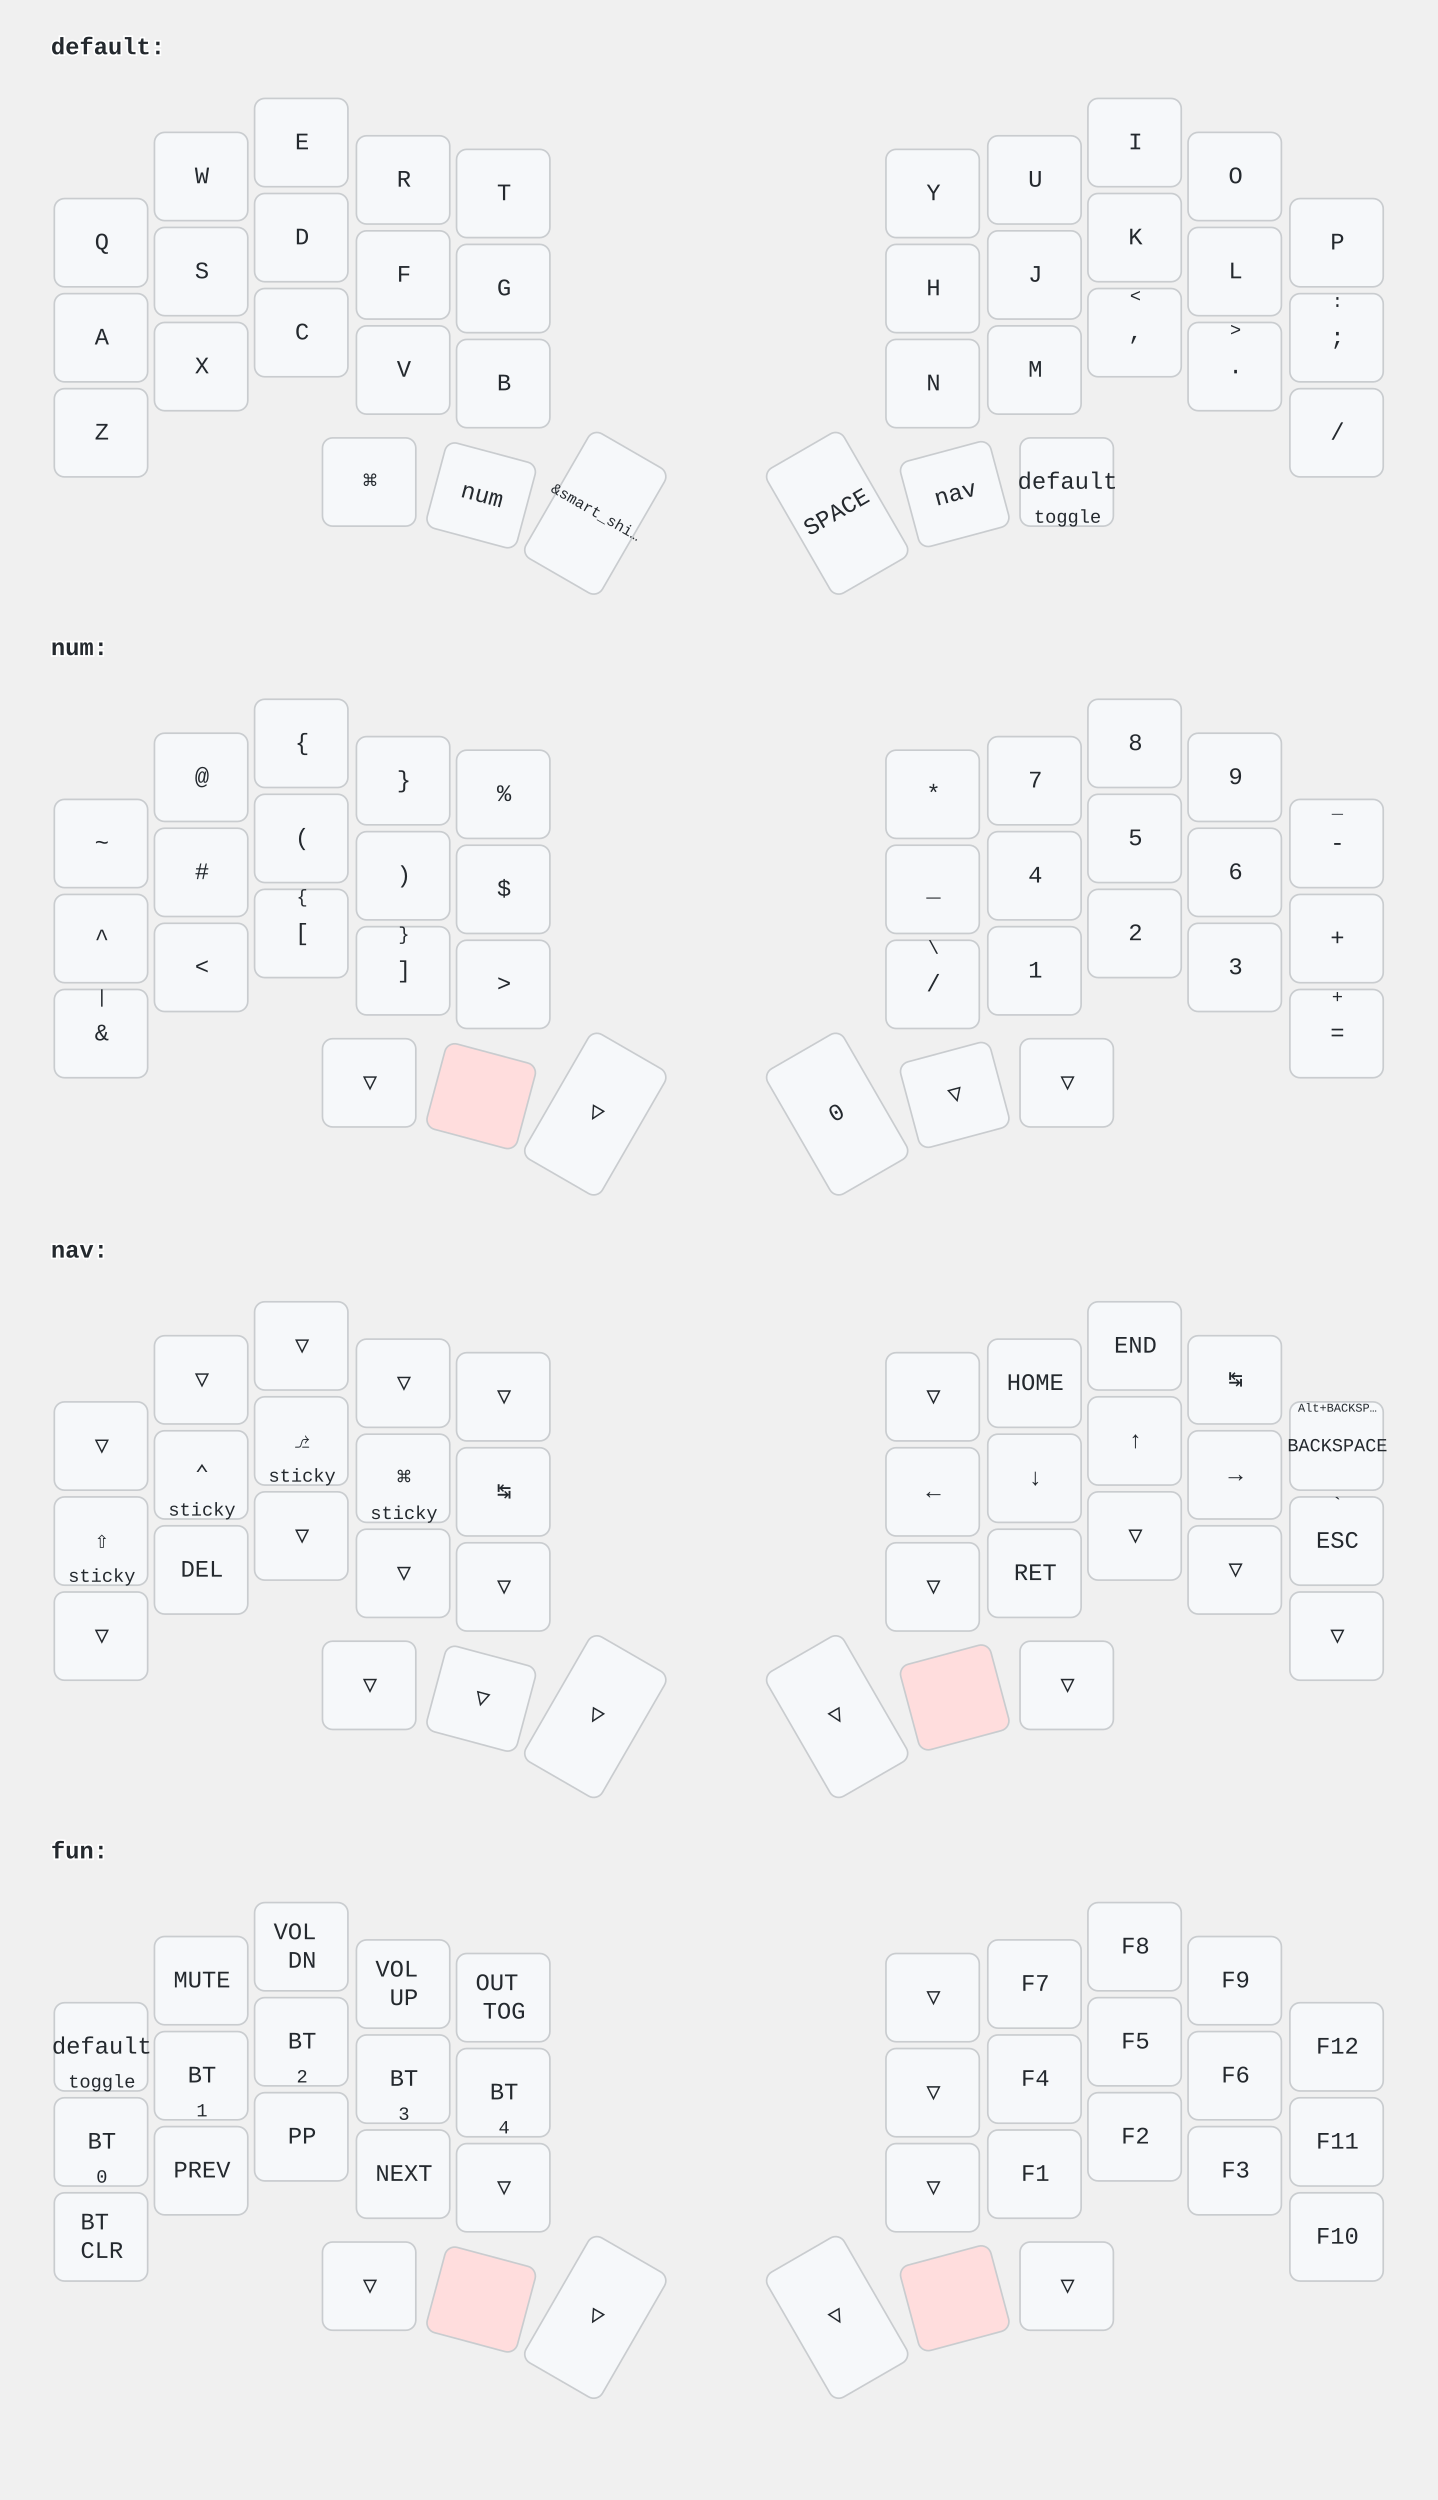
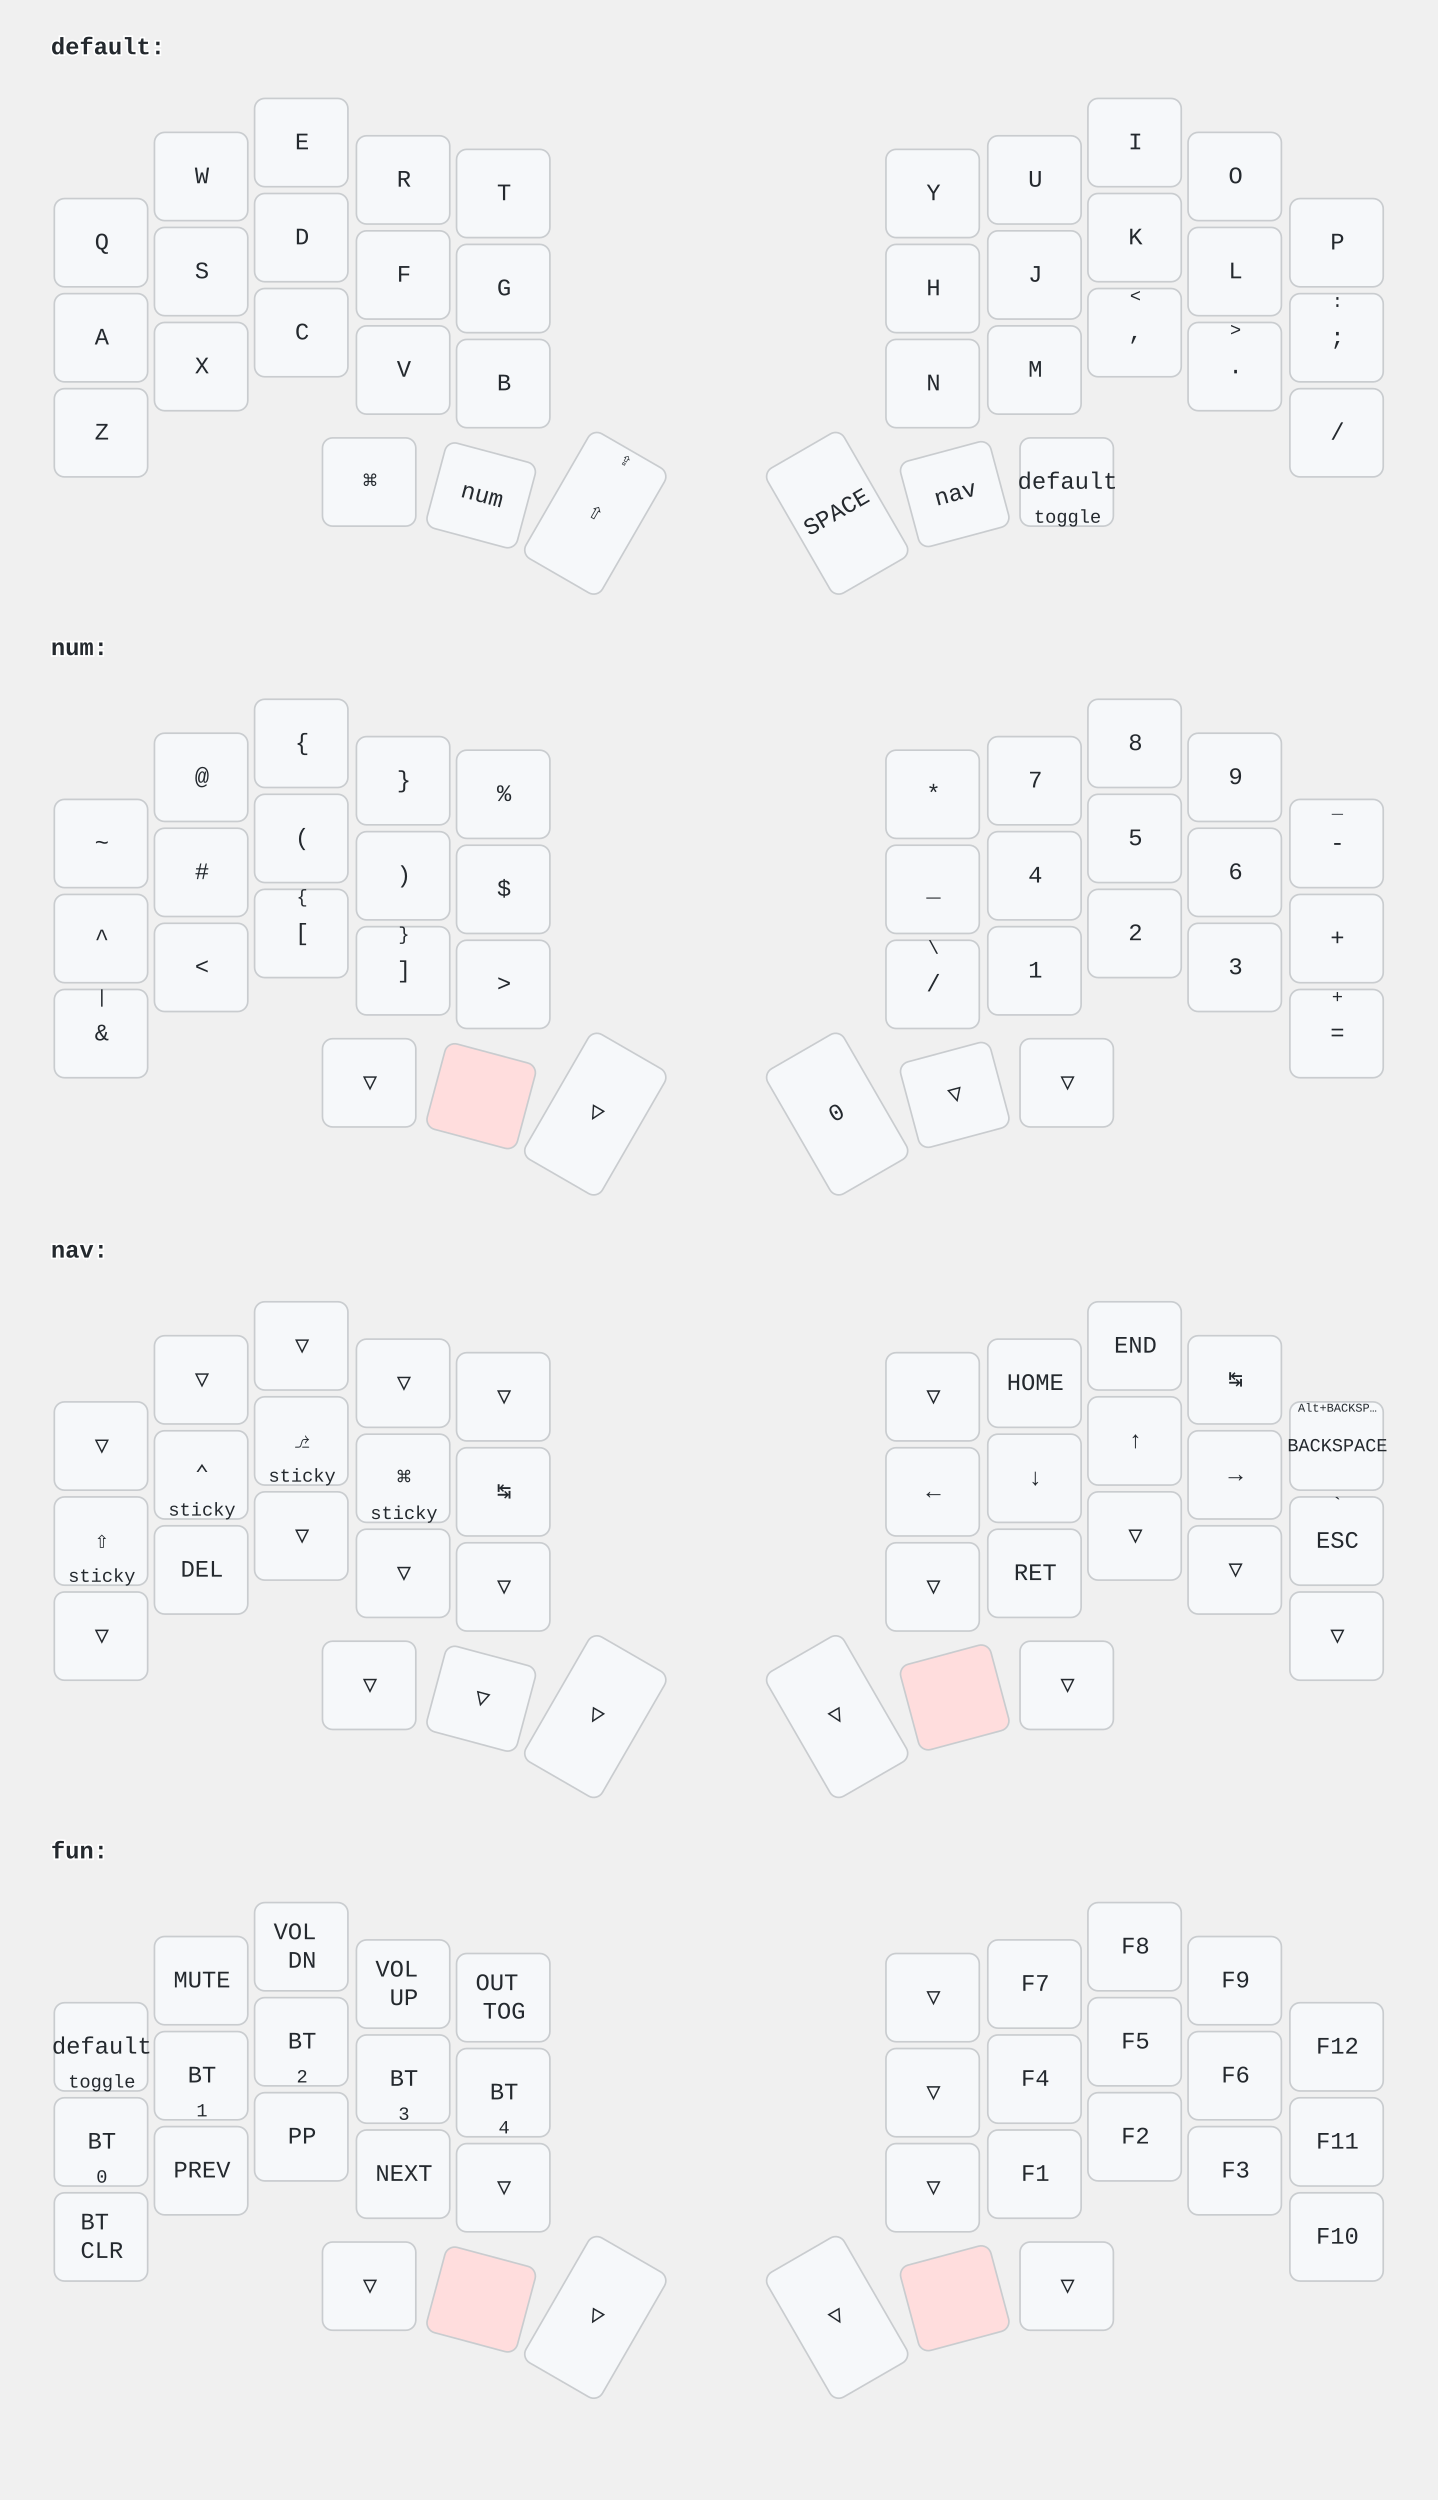
<svg xmlns="http://www.w3.org/2000/svg" width="847" height="1473" viewBox="0 0 847 1473" class="keymap">
  <style>/* font and background color specifications */
svg {
    font-family: SFMono-Regular,Consolas,Liberation Mono,Menlo,monospace;
    font-size: 14px;
    font-kerning: normal;
    text-rendering: optimizeLegibility;
    fill: #24292e;
}

/* default key styling */
rect {
    fill: #f6f8fa;
    stroke: #c9cccf;
    stroke-width: 1;
}

/* color accent for combo boxes */
rect.combo {
    fill: #cdf;
}

/* color accent for held keys */
rect.held, rect.combo.held {
    fill: #fdd;
}

/* color accent for ghost (optional) keys */
rect.ghost, rect.combo.ghost {
    fill: #ddd;
}

text {
    text-anchor: middle;
    dominant-baseline: middle;
}

/* styling for layer labels */
text.label {
    font-weight: bold;
    text-anchor: start;
    stroke: white;
    stroke-width: 2;
    paint-order: stroke;
}

/* styling for combo tap, and key hold/shifted label text */
text.combo, text.hold, text.shifted {
    font-size: 11px;
}

text.hold {
    text-anchor: middle;
    dominant-baseline: auto;
}

text.shifted {
    text-anchor: middle;
    dominant-baseline: hanging;
}

/* styling for hold/shifted label text in combo box */
text.combo.hold, text.combo.shifted {
    font-size: 8px;
}

/* styling for combo dendrons */
path {
    stroke-width: 1;
    stroke: gray;
    fill: none;
}
</style>
  <g transform="translate(30, 0)" class="layer-default">
    <text x="0" y="28" class="label" id="default">default:</text>
    <g transform="translate(0, 56)">
      <g transform="translate(30, 87)" class="key keypos-0">
        <rect rx="6" ry="6" x="-28" y="-26" width="55" height="52" class="key" />
        <text x="0" y="0" class="key tap">Q</text>
      </g>
      <g transform="translate(89, 48)" class="key keypos-1">
        <rect rx="6" ry="6" x="-28" y="-26" width="55" height="52" class="key" />
        <text x="0" y="0" class="key tap">W</text>
      </g>
      <g transform="translate(148, 28)" class="key keypos-2">
        <rect rx="6" ry="6" x="-28" y="-26" width="55" height="52" class="key" />
        <text x="0" y="0" class="key tap">E</text>
      </g>
      <g transform="translate(208, 50)" class="key keypos-3">
        <rect rx="6" ry="6" x="-28" y="-26" width="55" height="52" class="key" />
        <text x="0" y="0" class="key tap">R</text>
      </g>
      <g transform="translate(267, 58)" class="key keypos-4">
        <rect rx="6" ry="6" x="-28" y="-26" width="55" height="52" class="key" />
        <text x="0" y="0" class="key tap">T</text>
      </g>
      <g transform="translate(520, 58)" class="key keypos-5">
        <rect rx="6" ry="6" x="-28" y="-26" width="55" height="52" class="key" />
        <text x="0" y="0" class="key tap">Y</text>
      </g>
      <g transform="translate(580, 50)" class="key keypos-6">
        <rect rx="6" ry="6" x="-28" y="-26" width="55" height="52" class="key" />
        <text x="0" y="0" class="key tap">U</text>
      </g>
      <g transform="translate(639, 28)" class="key keypos-7">
        <rect rx="6" ry="6" x="-28" y="-26" width="55" height="52" class="key" />
        <text x="0" y="0" class="key tap">I</text>
      </g>
      <g transform="translate(698, 48)" class="key keypos-8">
        <rect rx="6" ry="6" x="-28" y="-26" width="55" height="52" class="key" />
        <text x="0" y="0" class="key tap">O</text>
      </g>
      <g transform="translate(758, 87)" class="key keypos-9">
        <rect rx="6" ry="6" x="-28" y="-26" width="55" height="52" class="key" />
        <text x="0" y="0" class="key tap">P</text>
      </g>
      <g transform="translate(30, 143)" class="key keypos-10">
        <rect rx="6" ry="6" x="-28" y="-26" width="55" height="52" class="key" />
        <text x="0" y="0" class="key tap">A</text>
      </g>
      <g transform="translate(89, 104)" class="key keypos-11">
        <rect rx="6" ry="6" x="-28" y="-26" width="55" height="52" class="key" />
        <text x="0" y="0" class="key tap">S</text>
      </g>
      <g transform="translate(148, 84)" class="key keypos-12">
        <rect rx="6" ry="6" x="-28" y="-26" width="55" height="52" class="key" />
        <text x="0" y="0" class="key tap">D</text>
      </g>
      <g transform="translate(208, 106)" class="key keypos-13">
        <rect rx="6" ry="6" x="-28" y="-26" width="55" height="52" class="key" />
        <text x="0" y="0" class="key tap">F</text>
      </g>
      <g transform="translate(267, 114)" class="key keypos-14">
        <rect rx="6" ry="6" x="-28" y="-26" width="55" height="52" class="key" />
        <text x="0" y="0" class="key tap">G</text>
      </g>
      <g transform="translate(520, 114)" class="key keypos-15">
        <rect rx="6" ry="6" x="-28" y="-26" width="55" height="52" class="key" />
        <text x="0" y="0" class="key tap">H</text>
      </g>
      <g transform="translate(580, 106)" class="key keypos-16">
        <rect rx="6" ry="6" x="-28" y="-26" width="55" height="52" class="key" />
        <text x="0" y="0" class="key tap">J</text>
      </g>
      <g transform="translate(639, 84)" class="key keypos-17">
        <rect rx="6" ry="6" x="-28" y="-26" width="55" height="52" class="key" />
        <text x="0" y="0" class="key tap">K</text>
      </g>
      <g transform="translate(698, 104)" class="key keypos-18">
        <rect rx="6" ry="6" x="-28" y="-26" width="55" height="52" class="key" />
        <text x="0" y="0" class="key tap">L</text>
      </g>
      <g transform="translate(758, 143)" class="key keypos-19">
        <rect rx="6" ry="6" x="-28" y="-26" width="55" height="52" class="key" />
        <text x="0" y="0" class="key tap">;</text>
        <text x="0" y="-24" class="key shifted">:</text>
      </g>
      <g transform="translate(30, 199)" class="key keypos-20">
        <rect rx="6" ry="6" x="-28" y="-26" width="55" height="52" class="key" />
        <text x="0" y="0" class="key tap">Z</text>
      </g>
      <g transform="translate(89, 160)" class="key keypos-21">
        <rect rx="6" ry="6" x="-28" y="-26" width="55" height="52" class="key" />
        <text x="0" y="0" class="key tap">X</text>
      </g>
      <g transform="translate(148, 140)" class="key keypos-22">
        <rect rx="6" ry="6" x="-28" y="-26" width="55" height="52" class="key" />
        <text x="0" y="0" class="key tap">C</text>
      </g>
      <g transform="translate(208, 162)" class="key keypos-23">
        <rect rx="6" ry="6" x="-28" y="-26" width="55" height="52" class="key" />
        <text x="0" y="0" class="key tap">V</text>
      </g>
      <g transform="translate(267, 170)" class="key keypos-24">
        <rect rx="6" ry="6" x="-28" y="-26" width="55" height="52" class="key" />
        <text x="0" y="0" class="key tap">B</text>
      </g>
      <g transform="translate(520, 170)" class="key keypos-25">
        <rect rx="6" ry="6" x="-28" y="-26" width="55" height="52" class="key" />
        <text x="0" y="0" class="key tap">N</text>
      </g>
      <g transform="translate(580, 162)" class="key keypos-26">
        <rect rx="6" ry="6" x="-28" y="-26" width="55" height="52" class="key" />
        <text x="0" y="0" class="key tap">M</text>
      </g>
      <g transform="translate(639, 140)" class="key keypos-27">
        <rect rx="6" ry="6" x="-28" y="-26" width="55" height="52" class="key" />
        <text x="0" y="0" class="key tap">,</text>
        <text x="0" y="-24" class="key shifted">&lt;</text>
      </g>
      <g transform="translate(698, 160)" class="key keypos-28">
        <rect rx="6" ry="6" x="-28" y="-26" width="55" height="52" class="key" />
        <text x="0" y="0" class="key tap">.</text>
        <text x="0" y="-24" class="key shifted">&gt;</text>
      </g>
      <g transform="translate(758, 199)" class="key keypos-29">
        <rect rx="6" ry="6" x="-28" y="-26" width="55" height="52" class="key" />
        <text x="0" y="0" class="key tap">/</text>
      </g>
      <g transform="translate(188, 228)" class="key keypos-30">
        <rect rx="6" ry="6" x="-28" y="-26" width="55" height="52" class="key" />
        <text x="0" y="0" class="key tap">⌘</text>
      </g>
      <g transform="translate(254, 236) rotate(15.0)" class="key keypos-31">
        <rect rx="6" ry="6" x="-28" y="-26" width="55" height="52" class="key" />
        <a href="#num">
          <text x="0" y="0" class="key tap layer-activator">num</text>
        </a>
      </g>
      <g transform="translate(321, 246) rotate(30.0)" class="key keypos-32">
        <rect rx="6" ry="6" x="-26" y="-42" width="52" height="85" class="key" />
-         <text x="0" y="0" class="key tap">
-           <tspan style="font-size: 64%">&amp;smart_shi…</tspan>
-         </text>
+         <text x="0" y="0" class="key tap">⇧</text>
+         <text x="0" y="-40" class="key shifted">⇪</text>
      </g>
      <g transform="translate(463, 246) rotate(-30.0)" class="key keypos-33">
        <rect rx="6" ry="6" x="-26" y="-42" width="52" height="85" class="key" />
        <text x="0" y="0" class="key tap">SPACE</text>
      </g>
      <g transform="translate(533, 235) rotate(-15.0)" class="key keypos-34">
        <rect rx="6" ry="6" x="-28" y="-26" width="55" height="52" class="key" />
        <a href="#nav">
          <text x="0" y="0" class="key tap layer-activator">nav</text>
        </a>
      </g>
      <g transform="translate(599, 228)" class="key keypos-35">
        <rect rx="6" ry="6" x="-28" y="-26" width="55" height="52" class="key" />
        <a href="#default">
          <text x="0" y="0" class="key tap layer-activator">default</text>
        </a>
        <text x="0" y="24" class="key hold">toggle</text>
      </g>
    </g>
  </g>
  <g transform="translate(30, 354)" class="layer-num">
    <text x="0" y="28" class="label" id="num">num:</text>
    <g transform="translate(0, 56)">
      <g transform="translate(30, 87)" class="key keypos-0">
        <rect rx="6" ry="6" x="-28" y="-26" width="55" height="52" class="key" />
        <text x="0" y="0" class="key tap">~</text>
      </g>
      <g transform="translate(89, 48)" class="key keypos-1">
        <rect rx="6" ry="6" x="-28" y="-26" width="55" height="52" class="key" />
        <text x="0" y="0" class="key tap">@</text>
      </g>
      <g transform="translate(148, 28)" class="key keypos-2">
        <rect rx="6" ry="6" x="-28" y="-26" width="55" height="52" class="key" />
        <text x="0" y="0" class="key tap">{</text>
      </g>
      <g transform="translate(208, 50)" class="key keypos-3">
        <rect rx="6" ry="6" x="-28" y="-26" width="55" height="52" class="key" />
        <text x="0" y="0" class="key tap">}</text>
      </g>
      <g transform="translate(267, 58)" class="key keypos-4">
        <rect rx="6" ry="6" x="-28" y="-26" width="55" height="52" class="key" />
        <text x="0" y="0" class="key tap">%</text>
      </g>
      <g transform="translate(520, 58)" class="key keypos-5">
        <rect rx="6" ry="6" x="-28" y="-26" width="55" height="52" class="key" />
        <text x="0" y="0" class="key tap">*</text>
      </g>
      <g transform="translate(580, 50)" class="key keypos-6">
        <rect rx="6" ry="6" x="-28" y="-26" width="55" height="52" class="key" />
        <text x="0" y="0" class="key tap">7</text>
      </g>
      <g transform="translate(639, 28)" class="key keypos-7">
        <rect rx="6" ry="6" x="-28" y="-26" width="55" height="52" class="key" />
        <text x="0" y="0" class="key tap">8</text>
      </g>
      <g transform="translate(698, 48)" class="key keypos-8">
        <rect rx="6" ry="6" x="-28" y="-26" width="55" height="52" class="key" />
        <text x="0" y="0" class="key tap">9</text>
      </g>
      <g transform="translate(758, 87)" class="key keypos-9">
        <rect rx="6" ry="6" x="-28" y="-26" width="55" height="52" class="key" />
        <text x="0" y="0" class="key tap">-</text>
        <text x="0" y="-24" class="key shifted">_</text>
      </g>
      <g transform="translate(30, 143)" class="key keypos-10">
        <rect rx="6" ry="6" x="-28" y="-26" width="55" height="52" class="key" />
        <text x="0" y="0" class="key tap">^</text>
      </g>
      <g transform="translate(89, 104)" class="key keypos-11">
        <rect rx="6" ry="6" x="-28" y="-26" width="55" height="52" class="key" />
        <text x="0" y="0" class="key tap">#</text>
      </g>
      <g transform="translate(148, 84)" class="key keypos-12">
        <rect rx="6" ry="6" x="-28" y="-26" width="55" height="52" class="key" />
        <text x="0" y="0" class="key tap">(</text>
      </g>
      <g transform="translate(208, 106)" class="key keypos-13">
        <rect rx="6" ry="6" x="-28" y="-26" width="55" height="52" class="key" />
        <text x="0" y="0" class="key tap">)</text>
      </g>
      <g transform="translate(267, 114)" class="key keypos-14">
        <rect rx="6" ry="6" x="-28" y="-26" width="55" height="52" class="key" />
        <text x="0" y="0" class="key tap">$</text>
      </g>
      <g transform="translate(520, 114)" class="key keypos-15">
        <rect rx="6" ry="6" x="-28" y="-26" width="55" height="52" class="key" />
        <text x="0" y="0" class="key tap">_</text>
      </g>
      <g transform="translate(580, 106)" class="key keypos-16">
        <rect rx="6" ry="6" x="-28" y="-26" width="55" height="52" class="key" />
        <text x="0" y="0" class="key tap">4</text>
      </g>
      <g transform="translate(639, 84)" class="key keypos-17">
        <rect rx="6" ry="6" x="-28" y="-26" width="55" height="52" class="key" />
        <text x="0" y="0" class="key tap">5</text>
      </g>
      <g transform="translate(698, 104)" class="key keypos-18">
        <rect rx="6" ry="6" x="-28" y="-26" width="55" height="52" class="key" />
        <text x="0" y="0" class="key tap">6</text>
      </g>
      <g transform="translate(758, 143)" class="key keypos-19">
        <rect rx="6" ry="6" x="-28" y="-26" width="55" height="52" class="key" />
        <text x="0" y="0" class="key tap">+</text>
      </g>
      <g transform="translate(30, 199)" class="key keypos-20">
        <rect rx="6" ry="6" x="-28" y="-26" width="55" height="52" class="key" />
        <text x="0" y="0" class="key tap">&amp;</text>
        <text x="0" y="-24" class="key shifted">|</text>
      </g>
      <g transform="translate(89, 160)" class="key keypos-21">
        <rect rx="6" ry="6" x="-28" y="-26" width="55" height="52" class="key" />
        <text x="0" y="0" class="key tap">&lt;</text>
      </g>
      <g transform="translate(148, 140)" class="key keypos-22">
        <rect rx="6" ry="6" x="-28" y="-26" width="55" height="52" class="key" />
        <text x="0" y="0" class="key tap">[</text>
        <text x="0" y="-24" class="key shifted">{</text>
      </g>
      <g transform="translate(208, 162)" class="key keypos-23">
        <rect rx="6" ry="6" x="-28" y="-26" width="55" height="52" class="key" />
        <text x="0" y="0" class="key tap">]</text>
        <text x="0" y="-24" class="key shifted">}</text>
      </g>
      <g transform="translate(267, 170)" class="key keypos-24">
        <rect rx="6" ry="6" x="-28" y="-26" width="55" height="52" class="key" />
        <text x="0" y="0" class="key tap">&gt;</text>
      </g>
      <g transform="translate(520, 170)" class="key keypos-25">
        <rect rx="6" ry="6" x="-28" y="-26" width="55" height="52" class="key" />
        <text x="0" y="0" class="key tap">/</text>
        <text x="0" y="-24" class="key shifted">\</text>
      </g>
      <g transform="translate(580, 162)" class="key keypos-26">
        <rect rx="6" ry="6" x="-28" y="-26" width="55" height="52" class="key" />
        <text x="0" y="0" class="key tap">1</text>
      </g>
      <g transform="translate(639, 140)" class="key keypos-27">
        <rect rx="6" ry="6" x="-28" y="-26" width="55" height="52" class="key" />
        <text x="0" y="0" class="key tap">2</text>
      </g>
      <g transform="translate(698, 160)" class="key keypos-28">
        <rect rx="6" ry="6" x="-28" y="-26" width="55" height="52" class="key" />
        <text x="0" y="0" class="key tap">3</text>
      </g>
      <g transform="translate(758, 199)" class="key keypos-29">
        <rect rx="6" ry="6" x="-28" y="-26" width="55" height="52" class="key" />
        <text x="0" y="0" class="key tap">=</text>
        <text x="0" y="-24" class="key shifted">+</text>
      </g>
      <g transform="translate(188, 228)" class="key trans keypos-30">
        <rect rx="6" ry="6" x="-28" y="-26" width="55" height="52" class="key trans" />
        <text x="0" y="0" class="key trans tap">▽</text>
      </g>
      <g transform="translate(254, 236) rotate(15.0)" class="key held keypos-31">
        <rect rx="6" ry="6" x="-28" y="-26" width="55" height="52" class="key held" />
      </g>
      <g transform="translate(321, 246) rotate(30.0)" class="key trans keypos-32">
        <rect rx="6" ry="6" x="-26" y="-42" width="52" height="85" class="key trans" />
        <text x="0" y="0" class="key trans tap">▽</text>
      </g>
      <g transform="translate(463, 246) rotate(-30.0)" class="key keypos-33">
        <rect rx="6" ry="6" x="-26" y="-42" width="52" height="85" class="key" />
        <text x="0" y="0" class="key tap">0</text>
      </g>
      <g transform="translate(533, 235) rotate(-15.0)" class="key trans keypos-34">
        <rect rx="6" ry="6" x="-28" y="-26" width="55" height="52" class="key trans" />
        <text x="0" y="0" class="key trans tap">▽</text>
      </g>
      <g transform="translate(599, 228)" class="key trans keypos-35">
        <rect rx="6" ry="6" x="-28" y="-26" width="55" height="52" class="key trans" />
        <text x="0" y="0" class="key trans tap">▽</text>
      </g>
    </g>
  </g>
  <g transform="translate(30, 709)" class="layer-nav">
    <text x="0" y="28" class="label" id="nav">nav:</text>
    <g transform="translate(0, 56)">
      <g transform="translate(30, 87)" class="key trans keypos-0">
        <rect rx="6" ry="6" x="-28" y="-26" width="55" height="52" class="key trans" />
        <text x="0" y="0" class="key trans tap">▽</text>
      </g>
      <g transform="translate(89, 48)" class="key trans keypos-1">
        <rect rx="6" ry="6" x="-28" y="-26" width="55" height="52" class="key trans" />
        <text x="0" y="0" class="key trans tap">▽</text>
      </g>
      <g transform="translate(148, 28)" class="key trans keypos-2">
        <rect rx="6" ry="6" x="-28" y="-26" width="55" height="52" class="key trans" />
        <text x="0" y="0" class="key trans tap">▽</text>
      </g>
      <g transform="translate(208, 50)" class="key trans keypos-3">
        <rect rx="6" ry="6" x="-28" y="-26" width="55" height="52" class="key trans" />
        <text x="0" y="0" class="key trans tap">▽</text>
      </g>
      <g transform="translate(267, 58)" class="key trans keypos-4">
        <rect rx="6" ry="6" x="-28" y="-26" width="55" height="52" class="key trans" />
        <text x="0" y="0" class="key trans tap">▽</text>
      </g>
      <g transform="translate(520, 58)" class="key trans keypos-5">
        <rect rx="6" ry="6" x="-28" y="-26" width="55" height="52" class="key trans" />
        <text x="0" y="0" class="key trans tap">▽</text>
      </g>
      <g transform="translate(580, 50)" class="key keypos-6">
        <rect rx="6" ry="6" x="-28" y="-26" width="55" height="52" class="key" />
        <text x="0" y="0" class="key tap">HOME</text>
      </g>
      <g transform="translate(639, 28)" class="key keypos-7">
        <rect rx="6" ry="6" x="-28" y="-26" width="55" height="52" class="key" />
        <text x="0" y="0" class="key tap">END</text>
      </g>
      <g transform="translate(698, 48)" class="key keypos-8">
        <rect rx="6" ry="6" x="-28" y="-26" width="55" height="52" class="key" />
        <text x="0" y="0" class="key tap">↹</text>
      </g>
      <g transform="translate(758, 87)" class="key keypos-9">
        <rect rx="6" ry="6" x="-28" y="-26" width="55" height="52" class="key" />
        <text x="0" y="0" class="key tap">
          <tspan style="font-size: 78%">BACKSPACE</tspan>
        </text>
        <text x="0" y="-24" class="key shifted">
          <tspan style="font-size: 64%">Alt+BACKSP…</tspan>
        </text>
      </g>
      <g transform="translate(30, 143)" class="key keypos-10">
        <rect rx="6" ry="6" x="-28" y="-26" width="55" height="52" class="key" />
        <text x="0" y="0" class="key tap">⇧</text>
        <text x="0" y="24" class="key hold">sticky</text>
      </g>
      <g transform="translate(89, 104)" class="key keypos-11">
        <rect rx="6" ry="6" x="-28" y="-26" width="55" height="52" class="key" />
        <text x="0" y="0" class="key tap">⌃</text>
        <text x="0" y="24" class="key hold">sticky</text>
      </g>
      <g transform="translate(148, 84)" class="key keypos-12">
        <rect rx="6" ry="6" x="-28" y="-26" width="55" height="52" class="key" />
        <text x="0" y="0" class="key tap">⎇</text>
        <text x="0" y="24" class="key hold">sticky</text>
      </g>
      <g transform="translate(208, 106)" class="key keypos-13">
        <rect rx="6" ry="6" x="-28" y="-26" width="55" height="52" class="key" />
        <text x="0" y="0" class="key tap">⌘</text>
        <text x="0" y="24" class="key hold">sticky</text>
      </g>
      <g transform="translate(267, 114)" class="key keypos-14">
        <rect rx="6" ry="6" x="-28" y="-26" width="55" height="52" class="key" />
        <text x="0" y="0" class="key tap">↹</text>
      </g>
      <g transform="translate(520, 114)" class="key keypos-15">
        <rect rx="6" ry="6" x="-28" y="-26" width="55" height="52" class="key" />
        <text x="0" y="0" class="key tap">←</text>
      </g>
      <g transform="translate(580, 106)" class="key keypos-16">
        <rect rx="6" ry="6" x="-28" y="-26" width="55" height="52" class="key" />
        <text x="0" y="0" class="key tap">↓</text>
      </g>
      <g transform="translate(639, 84)" class="key keypos-17">
        <rect rx="6" ry="6" x="-28" y="-26" width="55" height="52" class="key" />
        <text x="0" y="0" class="key tap">↑</text>
      </g>
      <g transform="translate(698, 104)" class="key keypos-18">
        <rect rx="6" ry="6" x="-28" y="-26" width="55" height="52" class="key" />
        <text x="0" y="0" class="key tap">→</text>
      </g>
      <g transform="translate(758, 143)" class="key keypos-19">
        <rect rx="6" ry="6" x="-28" y="-26" width="55" height="52" class="key" />
        <text x="0" y="0" class="key tap">ESC</text>
        <text x="0" y="-24" class="key shifted">`</text>
      </g>
      <g transform="translate(30, 199)" class="key trans keypos-20">
        <rect rx="6" ry="6" x="-28" y="-26" width="55" height="52" class="key trans" />
        <text x="0" y="0" class="key trans tap">▽</text>
      </g>
      <g transform="translate(89, 160)" class="key keypos-21">
        <rect rx="6" ry="6" x="-28" y="-26" width="55" height="52" class="key" />
        <text x="0" y="0" class="key tap">DEL</text>
      </g>
      <g transform="translate(148, 140)" class="key trans keypos-22">
        <rect rx="6" ry="6" x="-28" y="-26" width="55" height="52" class="key trans" />
        <text x="0" y="0" class="key trans tap">▽</text>
      </g>
      <g transform="translate(208, 162)" class="key trans keypos-23">
        <rect rx="6" ry="6" x="-28" y="-26" width="55" height="52" class="key trans" />
        <text x="0" y="0" class="key trans tap">▽</text>
      </g>
      <g transform="translate(267, 170)" class="key trans keypos-24">
        <rect rx="6" ry="6" x="-28" y="-26" width="55" height="52" class="key trans" />
        <text x="0" y="0" class="key trans tap">▽</text>
      </g>
      <g transform="translate(520, 170)" class="key trans keypos-25">
        <rect rx="6" ry="6" x="-28" y="-26" width="55" height="52" class="key trans" />
        <text x="0" y="0" class="key trans tap">▽</text>
      </g>
      <g transform="translate(580, 162)" class="key keypos-26">
        <rect rx="6" ry="6" x="-28" y="-26" width="55" height="52" class="key" />
        <text x="0" y="0" class="key tap">RET</text>
      </g>
      <g transform="translate(639, 140)" class="key trans keypos-27">
        <rect rx="6" ry="6" x="-28" y="-26" width="55" height="52" class="key trans" />
        <text x="0" y="0" class="key trans tap">▽</text>
      </g>
      <g transform="translate(698, 160)" class="key trans keypos-28">
        <rect rx="6" ry="6" x="-28" y="-26" width="55" height="52" class="key trans" />
        <text x="0" y="0" class="key trans tap">▽</text>
      </g>
      <g transform="translate(758, 199)" class="key trans keypos-29">
        <rect rx="6" ry="6" x="-28" y="-26" width="55" height="52" class="key trans" />
        <text x="0" y="0" class="key trans tap">▽</text>
      </g>
      <g transform="translate(188, 228)" class="key trans keypos-30">
        <rect rx="6" ry="6" x="-28" y="-26" width="55" height="52" class="key trans" />
        <text x="0" y="0" class="key trans tap">▽</text>
      </g>
      <g transform="translate(254, 236) rotate(15.0)" class="key trans keypos-31">
        <rect rx="6" ry="6" x="-28" y="-26" width="55" height="52" class="key trans" />
        <text x="0" y="0" class="key trans tap">▽</text>
      </g>
      <g transform="translate(321, 246) rotate(30.0)" class="key trans keypos-32">
        <rect rx="6" ry="6" x="-26" y="-42" width="52" height="85" class="key trans" />
        <text x="0" y="0" class="key trans tap">▽</text>
      </g>
      <g transform="translate(463, 246) rotate(-30.0)" class="key trans keypos-33">
        <rect rx="6" ry="6" x="-26" y="-42" width="52" height="85" class="key trans" />
        <text x="0" y="0" class="key trans tap">▽</text>
      </g>
      <g transform="translate(533, 235) rotate(-15.0)" class="key held keypos-34">
        <rect rx="6" ry="6" x="-28" y="-26" width="55" height="52" class="key held" />
      </g>
      <g transform="translate(599, 228)" class="key trans keypos-35">
        <rect rx="6" ry="6" x="-28" y="-26" width="55" height="52" class="key trans" />
        <text x="0" y="0" class="key trans tap">▽</text>
      </g>
    </g>
  </g>
  <g transform="translate(30, 1063)" class="layer-fun">
    <text x="0" y="28" class="label" id="fun">fun:</text>
    <g transform="translate(0, 56)">
      <g transform="translate(30, 87)" class="key keypos-0">
        <rect rx="6" ry="6" x="-28" y="-26" width="55" height="52" class="key" />
        <a href="#default">
          <text x="0" y="0" class="key tap layer-activator">default</text>
        </a>
        <text x="0" y="24" class="key hold">toggle</text>
      </g>
      <g transform="translate(89, 48)" class="key keypos-1">
        <rect rx="6" ry="6" x="-28" y="-26" width="55" height="52" class="key" />
        <text x="0" y="0" class="key tap">MUTE</text>
      </g>
      <g transform="translate(148, 28)" class="key keypos-2">
        <rect rx="6" ry="6" x="-28" y="-26" width="55" height="52" class="key" />
        <text x="0" y="0" class="key tap">
          <tspan x="0" dy="-0.6em">VOL</tspan>
          <tspan x="0" dy="1.2em">DN</tspan>
        </text>
      </g>
      <g transform="translate(208, 50)" class="key keypos-3">
        <rect rx="6" ry="6" x="-28" y="-26" width="55" height="52" class="key" />
        <text x="0" y="0" class="key tap">
          <tspan x="0" dy="-0.6em">VOL</tspan>
          <tspan x="0" dy="1.2em">UP</tspan>
        </text>
      </g>
      <g transform="translate(267, 58)" class="key keypos-4">
        <rect rx="6" ry="6" x="-28" y="-26" width="55" height="52" class="key" />
        <text x="0" y="0" class="key tap">
          <tspan x="0" dy="-0.6em">OUT</tspan>
          <tspan x="0" dy="1.2em">TOG</tspan>
        </text>
      </g>
      <g transform="translate(520, 58)" class="key trans keypos-5">
        <rect rx="6" ry="6" x="-28" y="-26" width="55" height="52" class="key trans" />
        <text x="0" y="0" class="key trans tap">▽</text>
      </g>
      <g transform="translate(580, 50)" class="key keypos-6">
        <rect rx="6" ry="6" x="-28" y="-26" width="55" height="52" class="key" />
        <text x="0" y="0" class="key tap">F7</text>
      </g>
      <g transform="translate(639, 28)" class="key keypos-7">
        <rect rx="6" ry="6" x="-28" y="-26" width="55" height="52" class="key" />
        <text x="0" y="0" class="key tap">F8</text>
      </g>
      <g transform="translate(698, 48)" class="key keypos-8">
        <rect rx="6" ry="6" x="-28" y="-26" width="55" height="52" class="key" />
        <text x="0" y="0" class="key tap">F9</text>
      </g>
      <g transform="translate(758, 87)" class="key keypos-9">
        <rect rx="6" ry="6" x="-28" y="-26" width="55" height="52" class="key" />
        <text x="0" y="0" class="key tap">F12</text>
      </g>
      <g transform="translate(30, 143)" class="key keypos-10">
        <rect rx="6" ry="6" x="-28" y="-26" width="55" height="52" class="key" />
        <text x="0" y="0" class="key tap">BT</text>
        <text x="0" y="24" class="key hold">0</text>
      </g>
      <g transform="translate(89, 104)" class="key keypos-11">
        <rect rx="6" ry="6" x="-28" y="-26" width="55" height="52" class="key" />
        <text x="0" y="0" class="key tap">BT</text>
        <text x="0" y="24" class="key hold">1</text>
      </g>
      <g transform="translate(148, 84)" class="key keypos-12">
        <rect rx="6" ry="6" x="-28" y="-26" width="55" height="52" class="key" />
        <text x="0" y="0" class="key tap">BT</text>
        <text x="0" y="24" class="key hold">2</text>
      </g>
      <g transform="translate(208, 106)" class="key keypos-13">
        <rect rx="6" ry="6" x="-28" y="-26" width="55" height="52" class="key" />
        <text x="0" y="0" class="key tap">BT</text>
        <text x="0" y="24" class="key hold">3</text>
      </g>
      <g transform="translate(267, 114)" class="key keypos-14">
        <rect rx="6" ry="6" x="-28" y="-26" width="55" height="52" class="key" />
        <text x="0" y="0" class="key tap">BT</text>
        <text x="0" y="24" class="key hold">4</text>
      </g>
      <g transform="translate(520, 114)" class="key trans keypos-15">
        <rect rx="6" ry="6" x="-28" y="-26" width="55" height="52" class="key trans" />
        <text x="0" y="0" class="key trans tap">▽</text>
      </g>
      <g transform="translate(580, 106)" class="key keypos-16">
        <rect rx="6" ry="6" x="-28" y="-26" width="55" height="52" class="key" />
        <text x="0" y="0" class="key tap">F4</text>
      </g>
      <g transform="translate(639, 84)" class="key keypos-17">
        <rect rx="6" ry="6" x="-28" y="-26" width="55" height="52" class="key" />
        <text x="0" y="0" class="key tap">F5</text>
      </g>
      <g transform="translate(698, 104)" class="key keypos-18">
        <rect rx="6" ry="6" x="-28" y="-26" width="55" height="52" class="key" />
        <text x="0" y="0" class="key tap">F6</text>
      </g>
      <g transform="translate(758, 143)" class="key keypos-19">
        <rect rx="6" ry="6" x="-28" y="-26" width="55" height="52" class="key" />
        <text x="0" y="0" class="key tap">F11</text>
      </g>
      <g transform="translate(30, 199)" class="key keypos-20">
        <rect rx="6" ry="6" x="-28" y="-26" width="55" height="52" class="key" />
        <text x="0" y="0" class="key tap">
          <tspan x="0" dy="-0.6em">BT</tspan>
          <tspan x="0" dy="1.2em">CLR</tspan>
        </text>
      </g>
      <g transform="translate(89, 160)" class="key keypos-21">
        <rect rx="6" ry="6" x="-28" y="-26" width="55" height="52" class="key" />
        <text x="0" y="0" class="key tap">PREV</text>
      </g>
      <g transform="translate(148, 140)" class="key keypos-22">
        <rect rx="6" ry="6" x="-28" y="-26" width="55" height="52" class="key" />
        <text x="0" y="0" class="key tap">PP</text>
      </g>
      <g transform="translate(208, 162)" class="key keypos-23">
        <rect rx="6" ry="6" x="-28" y="-26" width="55" height="52" class="key" />
        <text x="0" y="0" class="key tap">NEXT</text>
      </g>
      <g transform="translate(267, 170)" class="key trans keypos-24">
        <rect rx="6" ry="6" x="-28" y="-26" width="55" height="52" class="key trans" />
        <text x="0" y="0" class="key trans tap">▽</text>
      </g>
      <g transform="translate(520, 170)" class="key trans keypos-25">
        <rect rx="6" ry="6" x="-28" y="-26" width="55" height="52" class="key trans" />
        <text x="0" y="0" class="key trans tap">▽</text>
      </g>
      <g transform="translate(580, 162)" class="key keypos-26">
        <rect rx="6" ry="6" x="-28" y="-26" width="55" height="52" class="key" />
        <text x="0" y="0" class="key tap">F1</text>
      </g>
      <g transform="translate(639, 140)" class="key keypos-27">
        <rect rx="6" ry="6" x="-28" y="-26" width="55" height="52" class="key" />
        <text x="0" y="0" class="key tap">F2</text>
      </g>
      <g transform="translate(698, 160)" class="key keypos-28">
        <rect rx="6" ry="6" x="-28" y="-26" width="55" height="52" class="key" />
        <text x="0" y="0" class="key tap">F3</text>
      </g>
      <g transform="translate(758, 199)" class="key keypos-29">
        <rect rx="6" ry="6" x="-28" y="-26" width="55" height="52" class="key" />
        <text x="0" y="0" class="key tap">F10</text>
      </g>
      <g transform="translate(188, 228)" class="key trans keypos-30">
        <rect rx="6" ry="6" x="-28" y="-26" width="55" height="52" class="key trans" />
        <text x="0" y="0" class="key trans tap">▽</text>
      </g>
      <g transform="translate(254, 236) rotate(15.0)" class="key held keypos-31">
        <rect rx="6" ry="6" x="-28" y="-26" width="55" height="52" class="key held" />
      </g>
      <g transform="translate(321, 246) rotate(30.0)" class="key trans keypos-32">
        <rect rx="6" ry="6" x="-26" y="-42" width="52" height="85" class="key trans" />
        <text x="0" y="0" class="key trans tap">▽</text>
      </g>
      <g transform="translate(463, 246) rotate(-30.0)" class="key trans keypos-33">
        <rect rx="6" ry="6" x="-26" y="-42" width="52" height="85" class="key trans" />
        <text x="0" y="0" class="key trans tap">▽</text>
      </g>
      <g transform="translate(533, 235) rotate(-15.0)" class="key held keypos-34">
        <rect rx="6" ry="6" x="-28" y="-26" width="55" height="52" class="key held" />
      </g>
      <g transform="translate(599, 228)" class="key trans keypos-35">
        <rect rx="6" ry="6" x="-28" y="-26" width="55" height="52" class="key trans" />
        <text x="0" y="0" class="key trans tap">▽</text>
      </g>
    </g>
  </g>
</svg>
